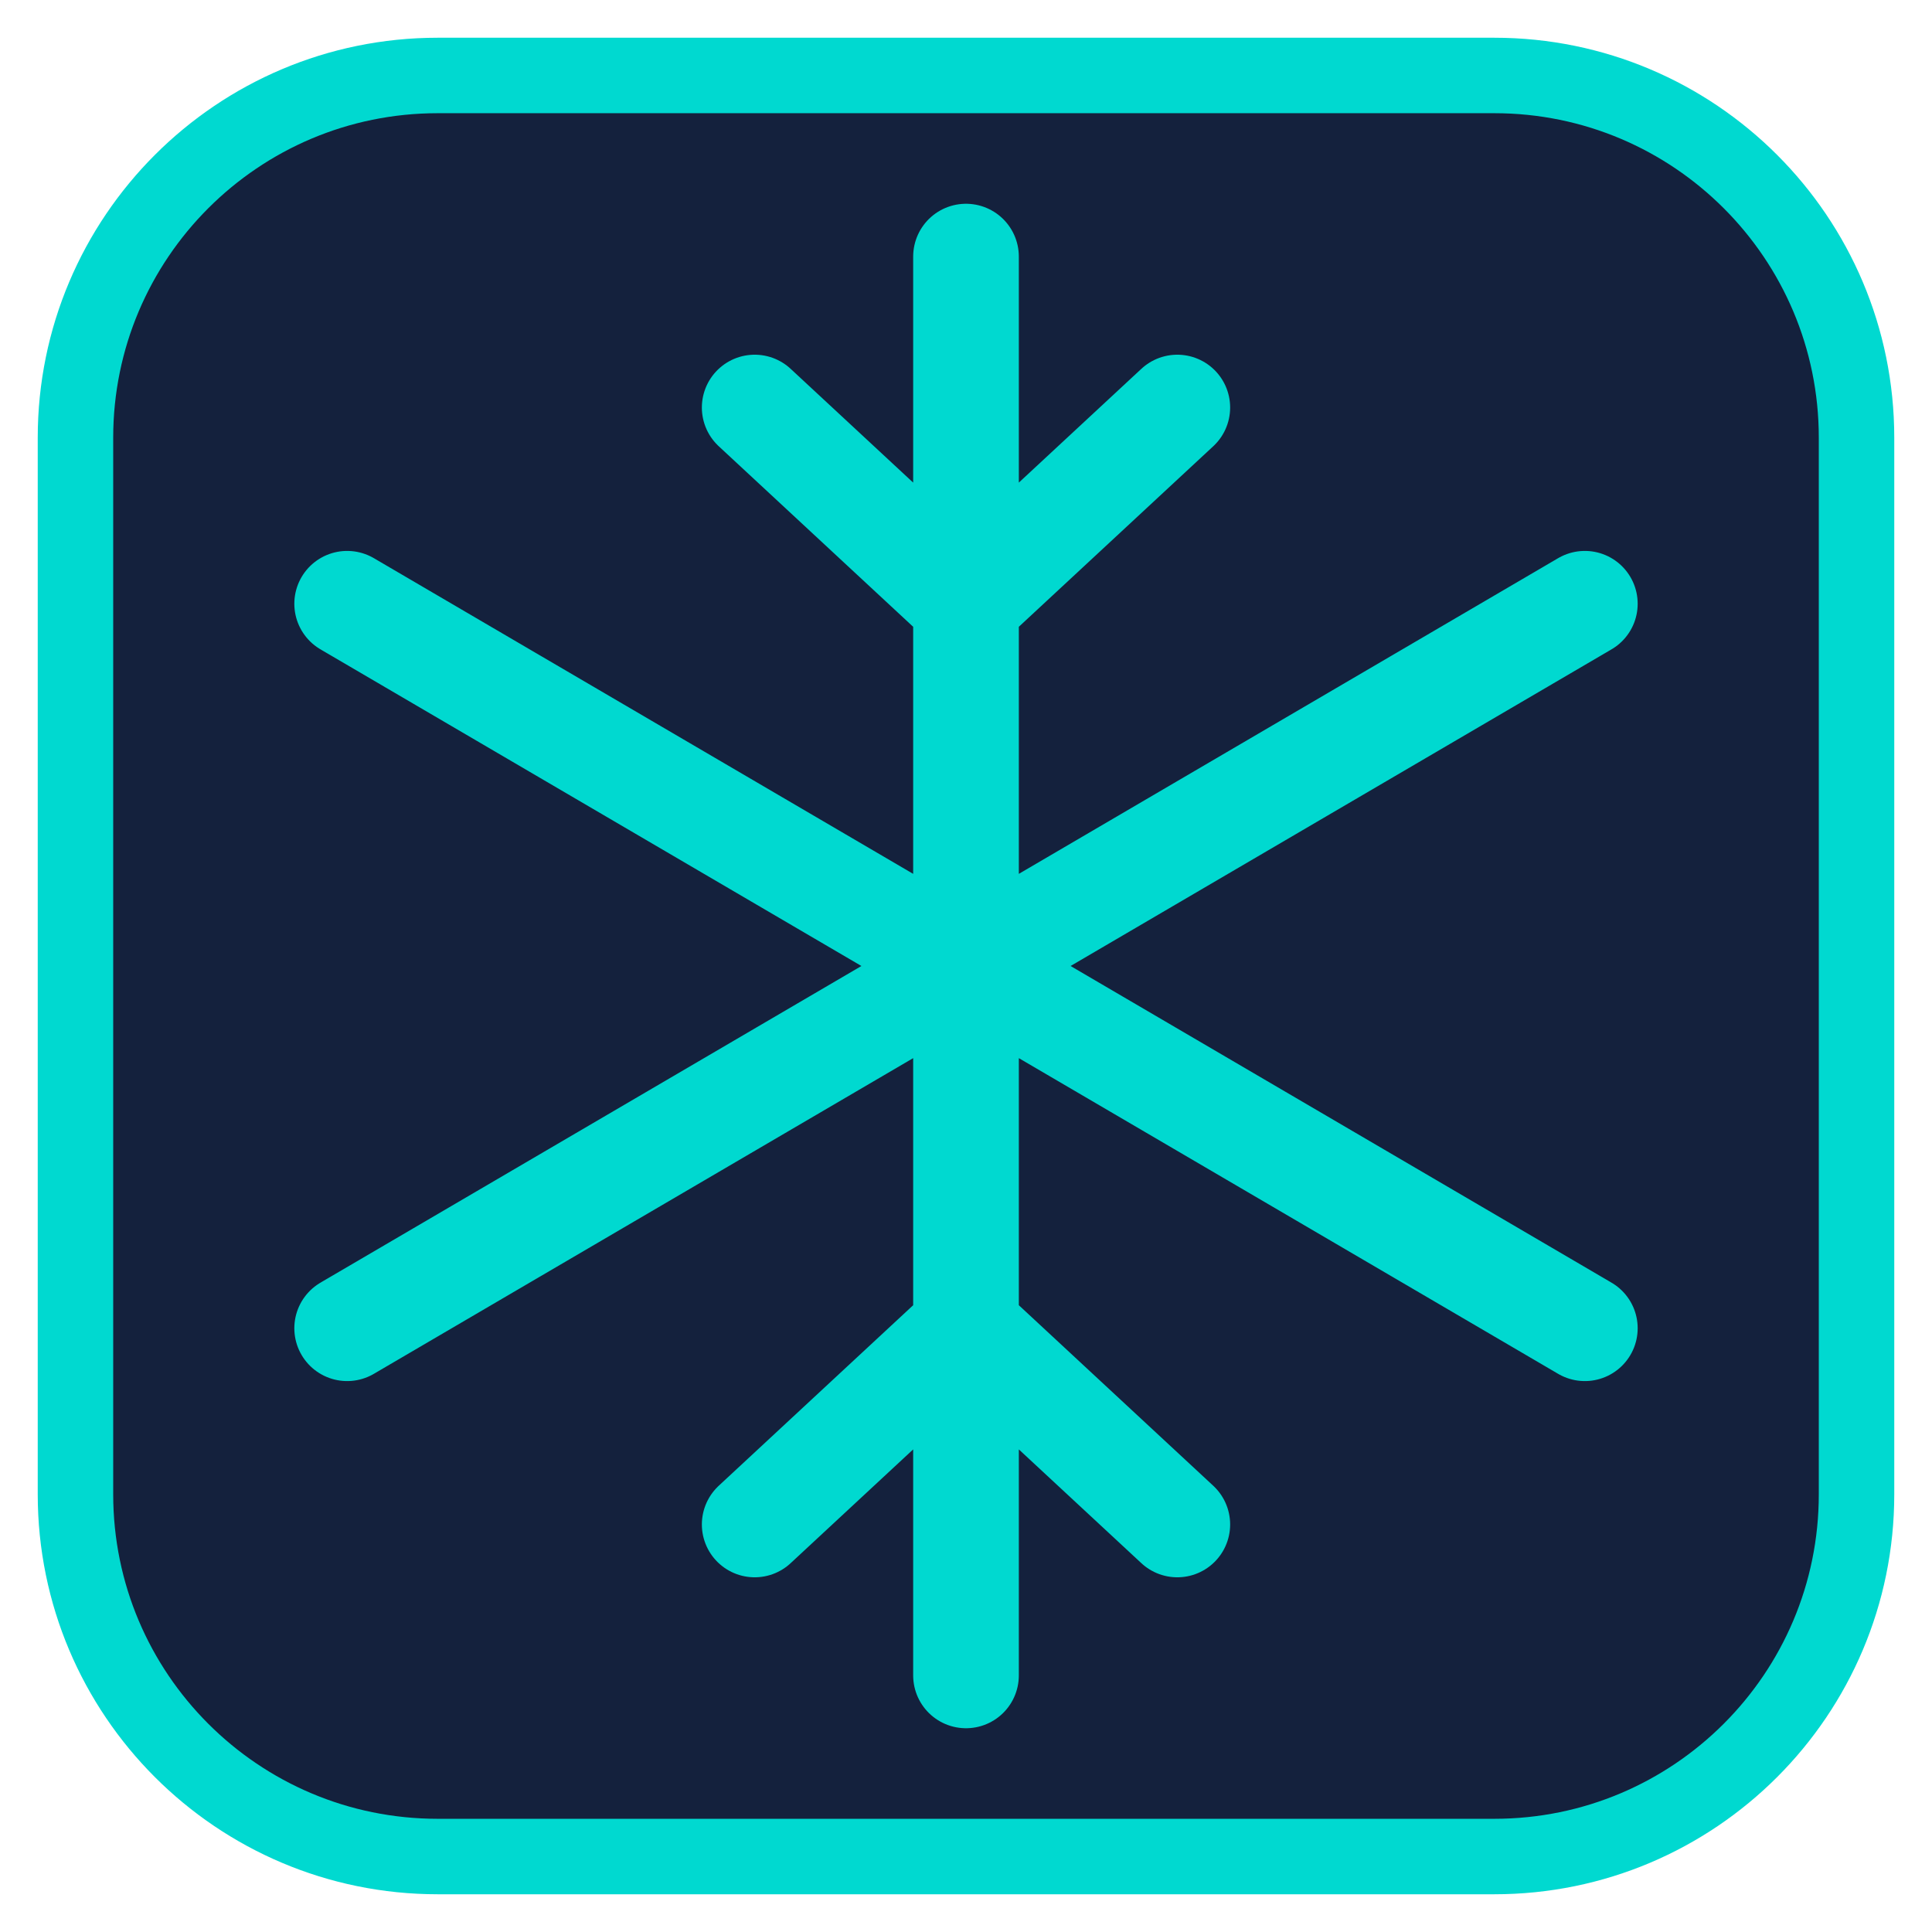
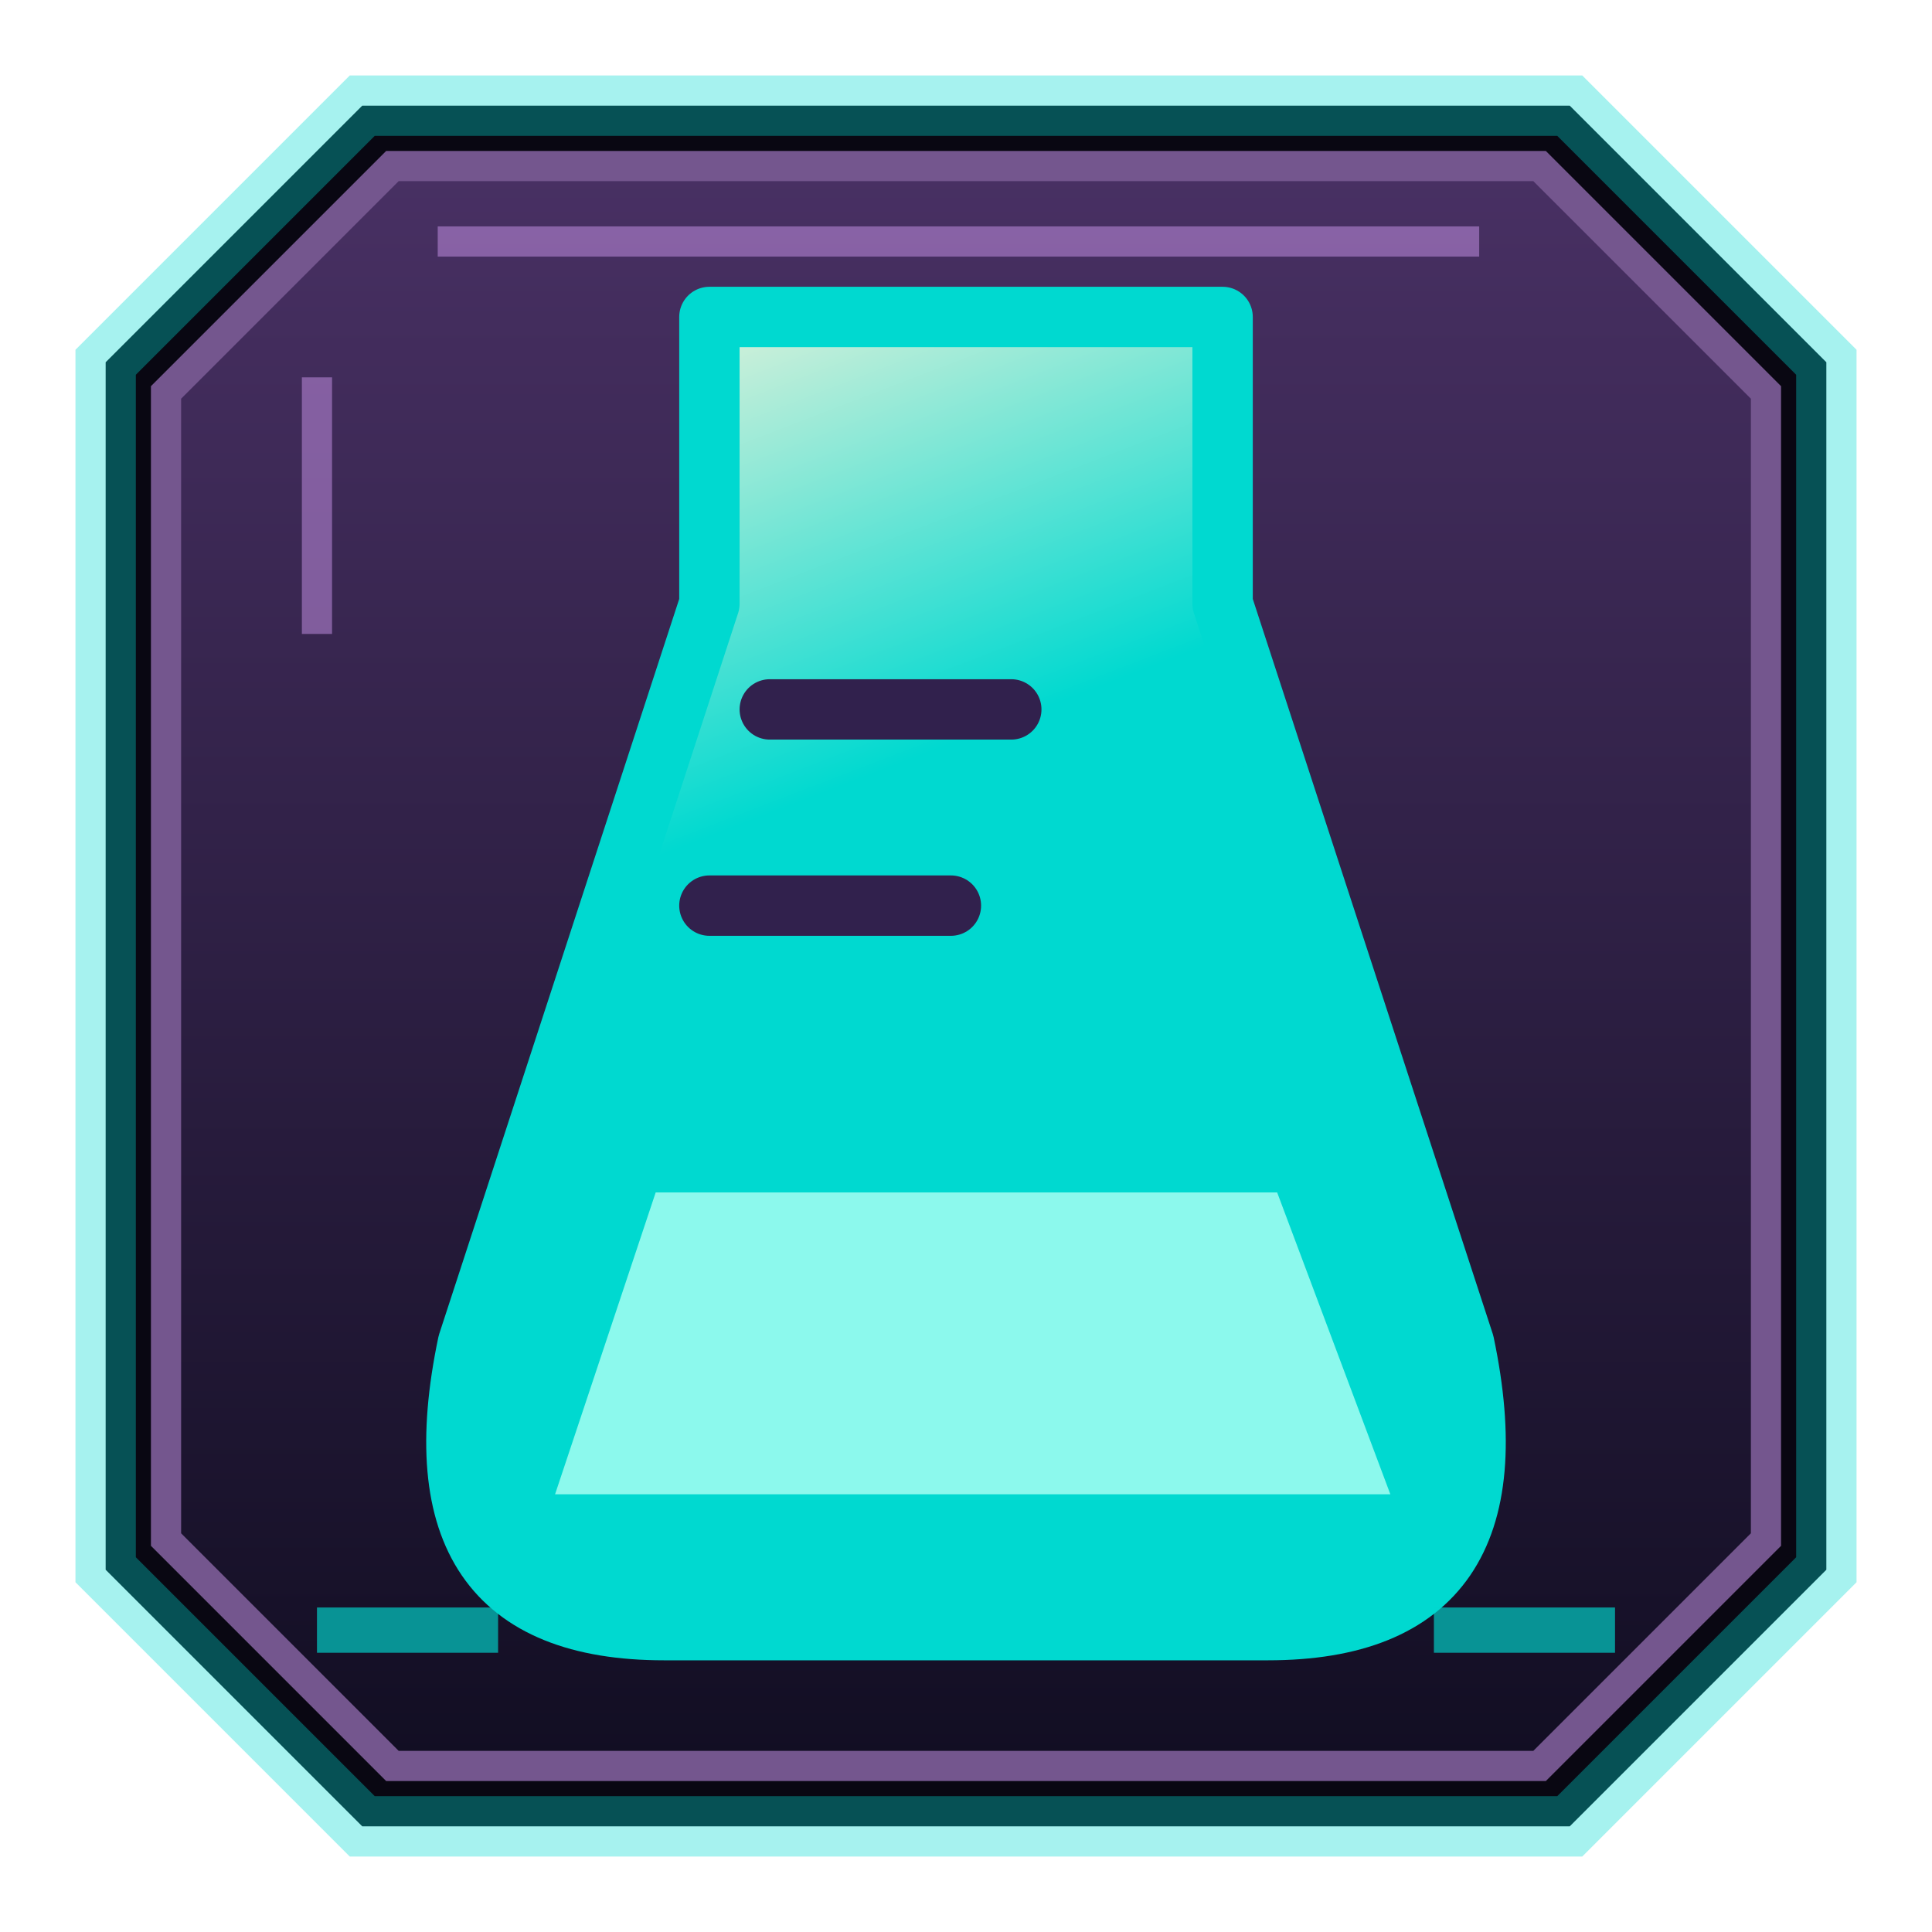
<svg xmlns="http://www.w3.org/2000/svg" width="128" height="128" viewBox="0 0 128 128">
-   <rect x="5" y="5" width="118" height="118" rx="24" fill="#14213D" stroke="#00D9D0" stroke-width="5" />
-   <g fill="none" stroke="#00D9D0" stroke-width="7" stroke-linecap="round" stroke-linejoin="round">
-     <path d="M64 17V111M23 40 105 88M23 88 105 40M50 27 64 40 78 27M50 101 64 88 78 101" />
+   <defs>
+     <linearGradient id="base" x2="0" y2="1">
+       <stop stop-color="#483063" />
+       <stop offset="1" stop-color="#120e23" />
+     </linearGradient>
+     <linearGradient id="enamel" x2="0.3" y2="1">
+       <stop stop-color="#fff5dc" />
+       <stop offset=".43" stop-color="#00D9D0" />
+       <stop offset="1" stop-color="#00D9D0" />
+     </linearGradient>
+   </defs>
+   <path d="M24 7h80l17 17v80l-17 17H24L7 104V24Z" fill="#090712" stroke="#00D9D0" stroke-opacity=".35" stroke-width="4" />
+   <path d="M26 11h76l15 15v76l-15 15H26l-15-15V26Z" fill="url(#base)" stroke="#74568e" stroke-width="2" />
+   <path d="M29 16h69m-77 9v17" stroke="#cf98ef" stroke-opacity=".48" stroke-width="2" />
+   <g fill="url(#enamel)" stroke="#00D9D0" stroke-width="4" stroke-linejoin="round" stroke-linecap="round">
+     <path d="M47 21h34v19l16 49q4 19-13 19H44q-17 0-13-19l16-49Z" />
+     <path d="M42 77h44l9 24H34Z" fill="#8cf9ed" />
+     <path d="M51 47h16M47 60h16" stroke="#31214d" />
  </g>
+   <path d="M21 108h12m62 0h12" stroke="#00D9D0" stroke-opacity=".65" stroke-width="3" />
</svg>
